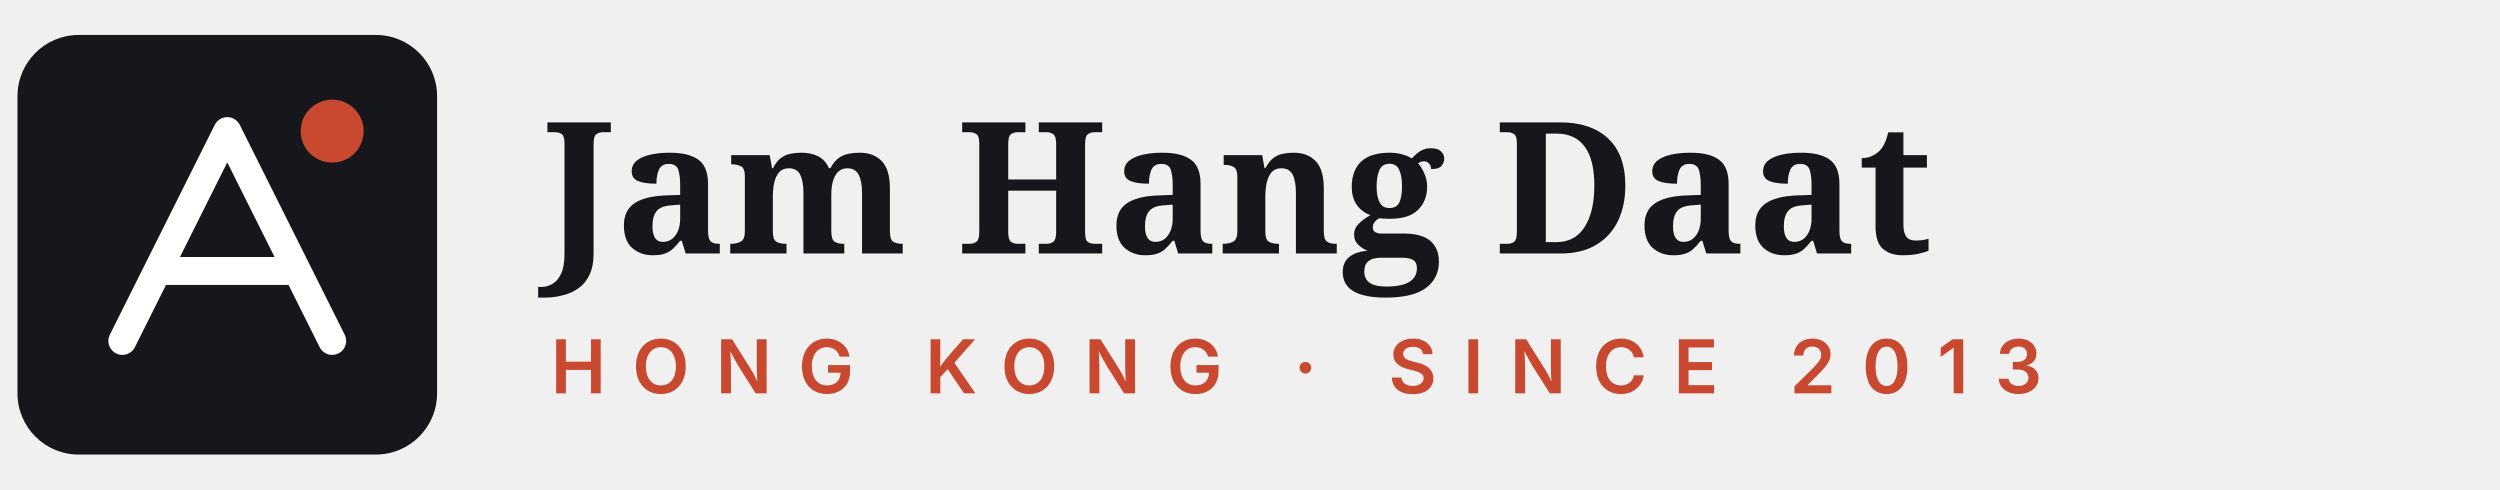
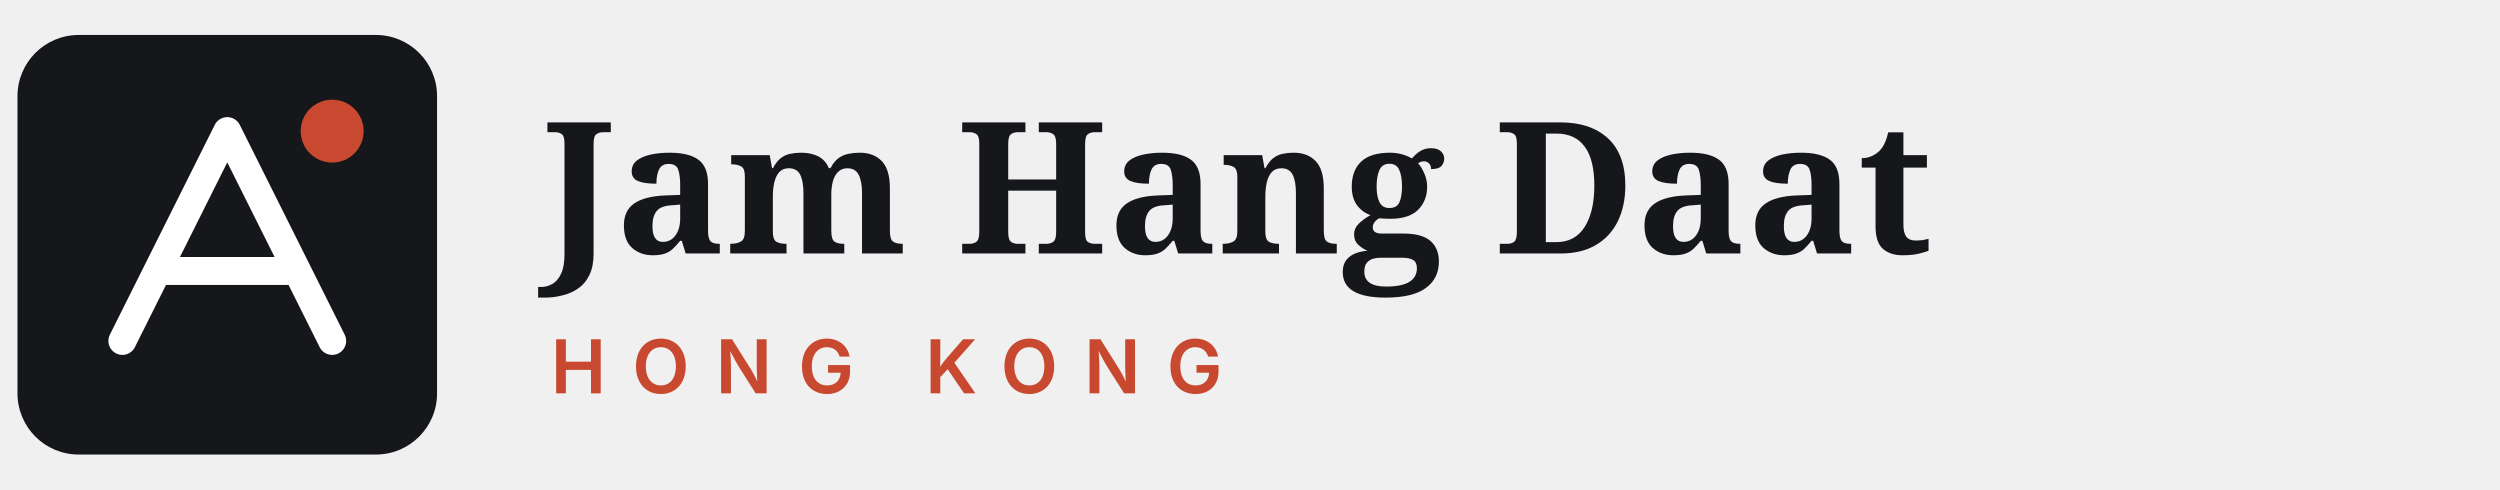
<svg xmlns="http://www.w3.org/2000/svg" viewBox="0 0 286 56" role="img" aria-label="Jam Hang Daat">
  <g>
    <rect x="2" y="4" width="48" height="48" rx="7" fill="#15171a" />
    <path d="M14 39 L26 15 L38 39" fill="none" stroke="#ffffff" stroke-width="3.2" stroke-linecap="round" stroke-linejoin="round" />
    <path d="M19 31 L33 31" fill="none" stroke="#ffffff" stroke-width="3.2" stroke-linecap="round" />
    <circle cx="38" cy="15" r="3.6" fill="#c8492f" />
  </g>
  <g font-family="Fraunces, Georgia, serif">
    <text x="62" y="29" font-size="21" font-weight="600" fill="#15171a" letter-spacing="0.1">Jam Hang Daat</text>
-     <text x="63" y="45" font-size="8.5" font-weight="600" fill="#c8492f" font-family="Inter, sans-serif" letter-spacing="3">HONG KONG · SINCE 2013</text>
+     <text x="63" y="45" font-size="8.5" font-weight="600" fill="#c8492f" font-family="Inter, sans-serif" letter-spacing="3">HONG KONG</text>
  </g>
</svg>
